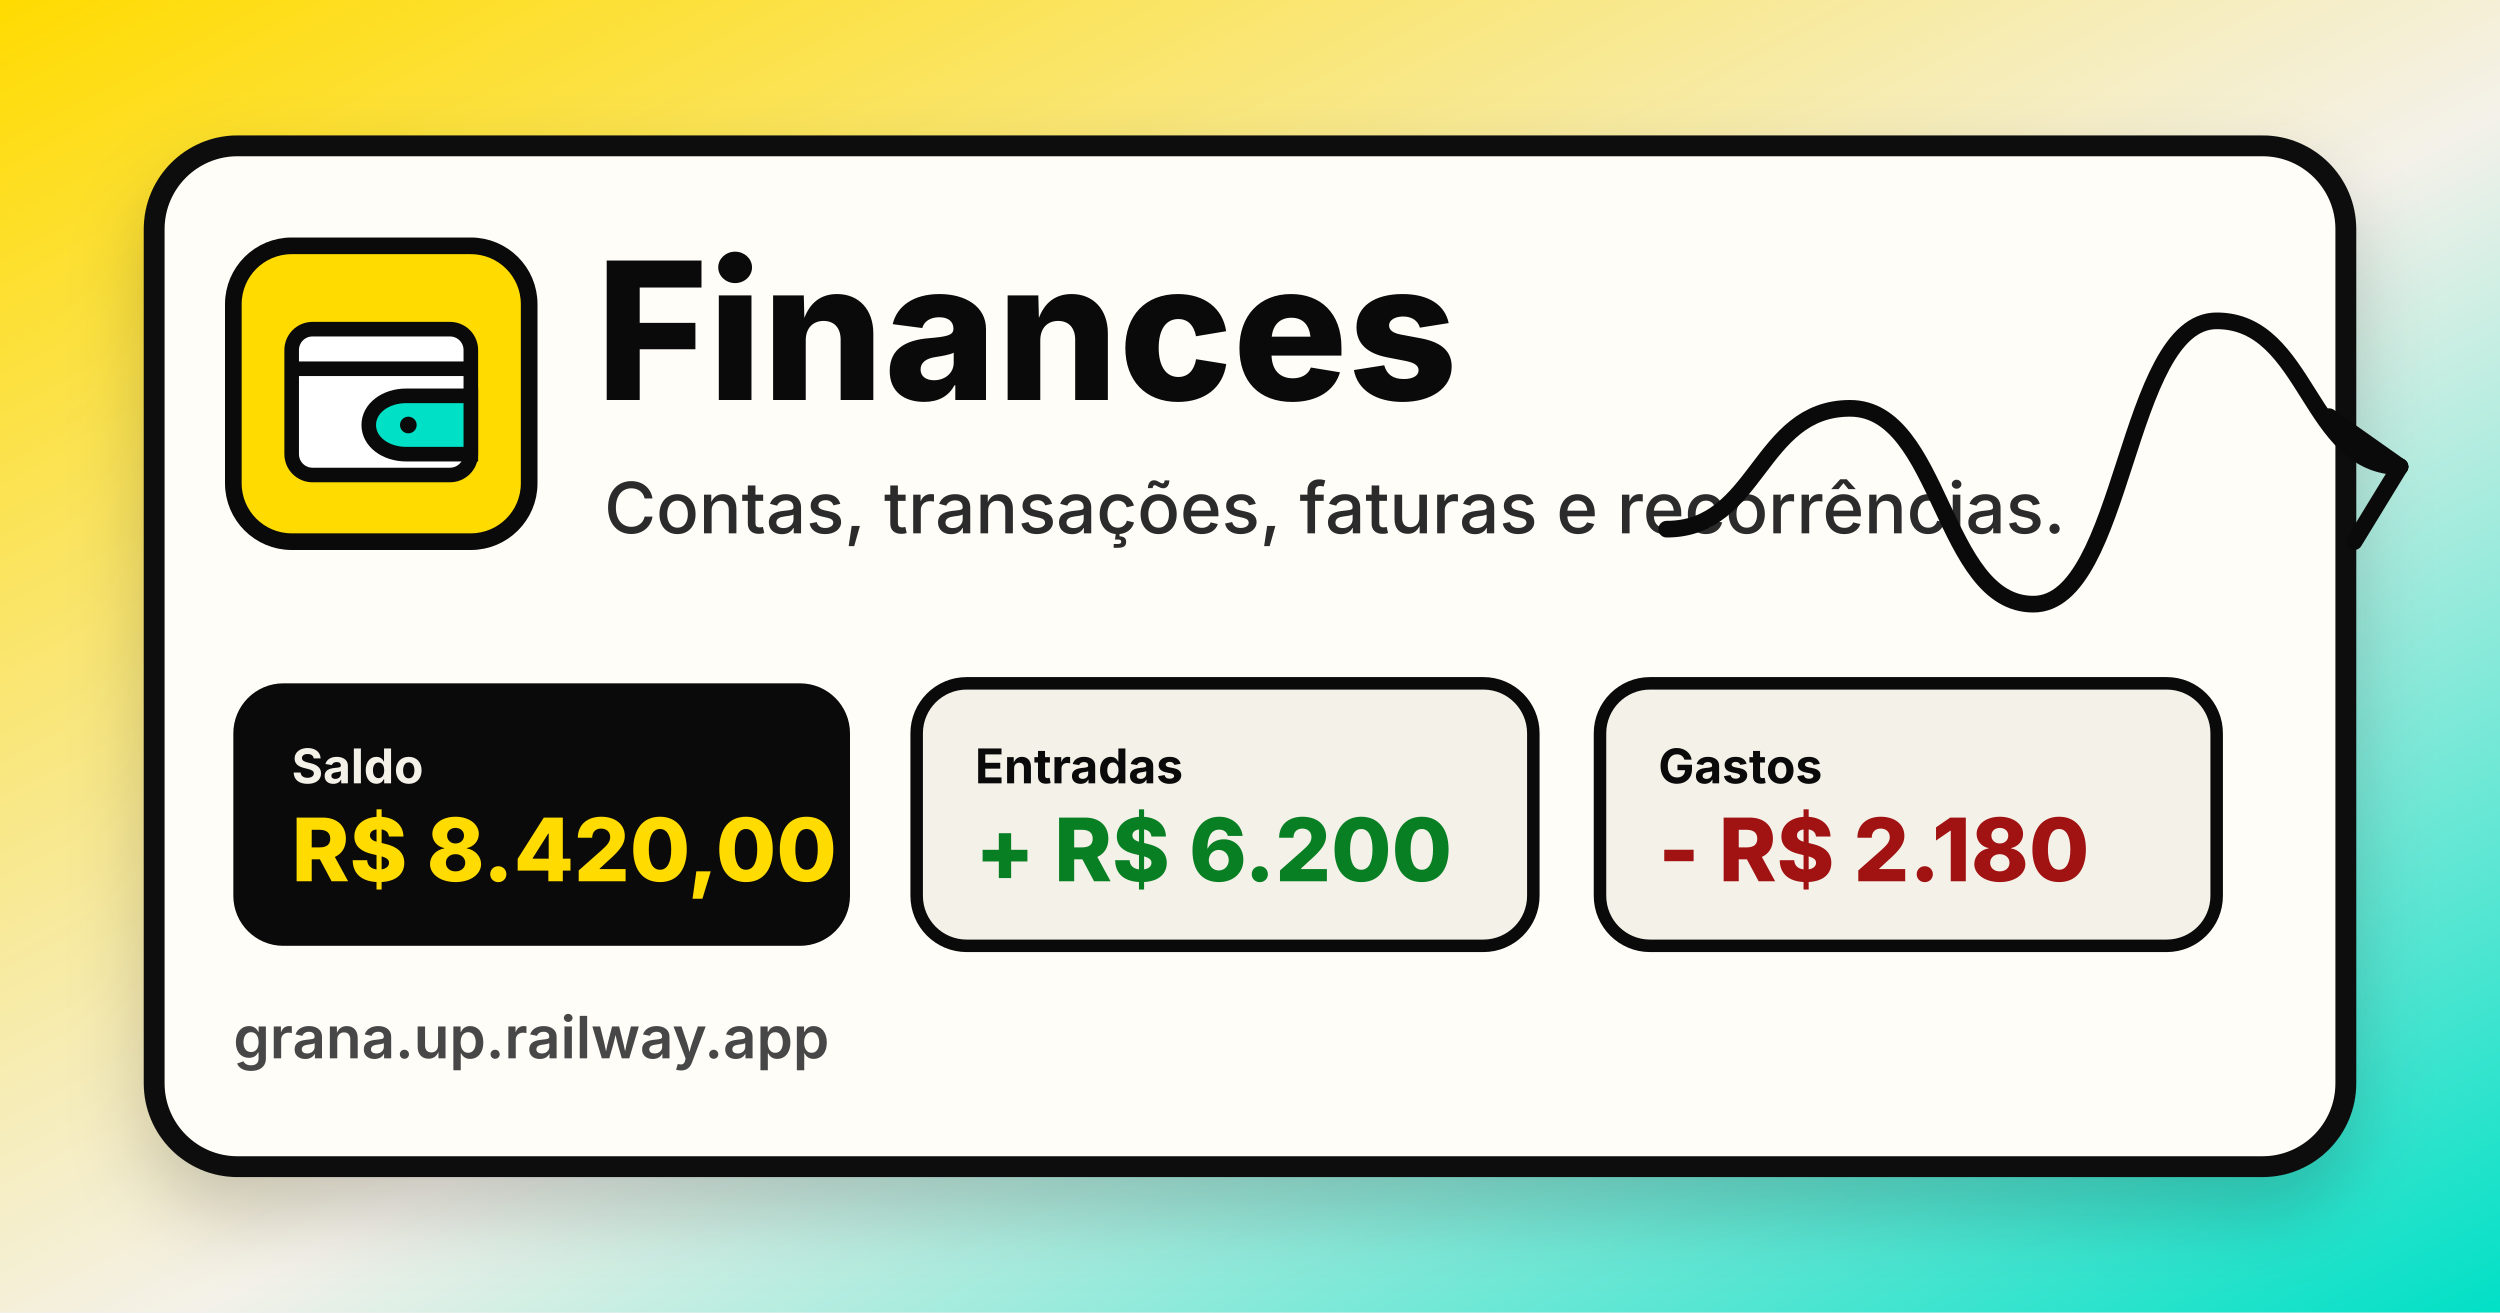
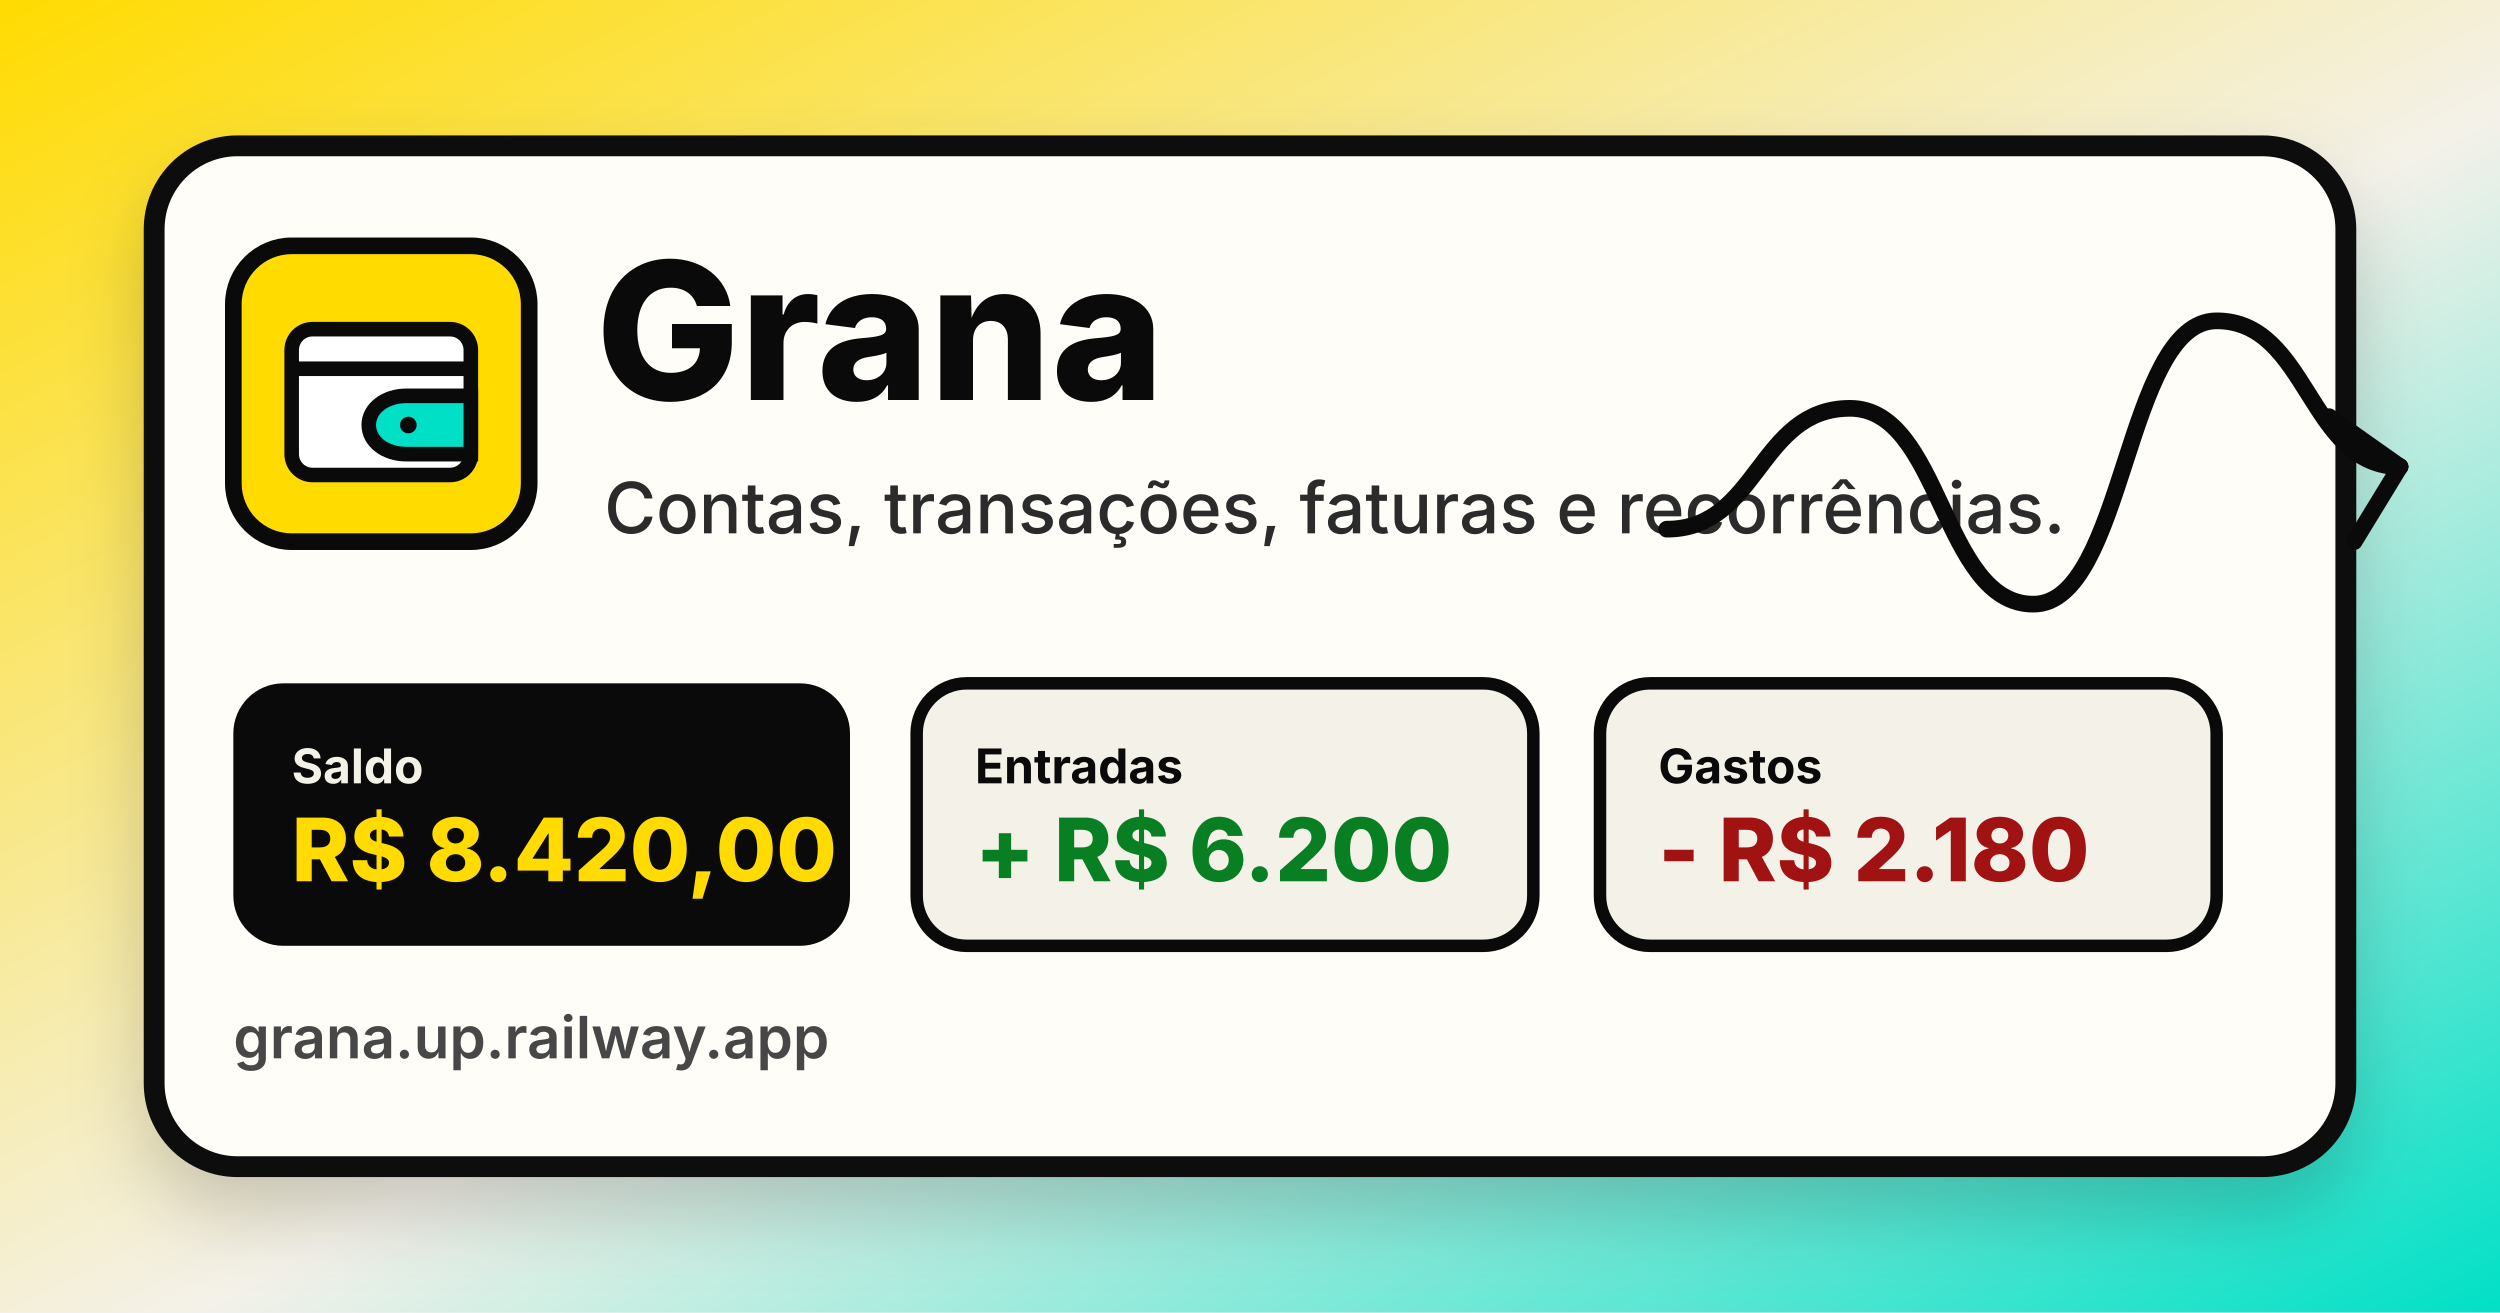
<svg xmlns="http://www.w3.org/2000/svg" width="1200" height="630" viewBox="0 0 1200 630" role="img" aria-labelledby="title desc">
  <defs>
    <linearGradient id="bg" x1="0" y1="0" x2="1" y2="1">
      <stop offset="0" stop-color="#ffdb00" />
      <stop offset="0.54" stop-color="#f4f1e9" />
      <stop offset="1" stop-color="#00e0c6" />
    </linearGradient>
    <filter id="shadow" x="-20%" y="-20%" width="140%" height="140%">
      <feDropShadow dx="0" dy="18" stdDeviation="18" flood-color="#0a0a0a" flood-opacity="0.18" />
    </filter>
  </defs>
  <rect width="1200" height="630" fill="url(#bg)" />
  <rect x="74" y="70" width="1052" height="490" rx="40" fill="#fffdf8" stroke="#0a0a0a" stroke-width="10" filter="url(#shadow)" />
  <g transform="translate(112 118)">
    <rect width="142" height="142" rx="28" fill="#ffdb00" stroke="#0a0a0a" stroke-width="8" />
    <rect x="28" y="40" width="86" height="70" rx="10" fill="#fff" stroke="#0a0a0a" stroke-width="7" />
    <path d="M31 59h80" stroke="#0a0a0a" stroke-width="7" />
    <path d="M83 72h31v28H83c-10 0-18-6-18-14s8-14 18-14Z" fill="#00e0c6" stroke="#0a0a0a" stroke-width="7" />
    <circle cx="84" cy="86" r="4" fill="#0a0a0a" />
  </g>
-   <text x="286" y="192" fill="#0a0a0a" font-family="Inter, Arial, sans-serif" font-size="92" font-weight="800">Finances</text>
+   <text x="286" y="192" fill="#0a0a0a" font-family="Inter, Arial, sans-serif" font-size="92" font-weight="800">Grana</text>
  <text x="290" y="256" fill="#2b2b2b" font-family="Inter, Arial, sans-serif" font-size="34" font-weight="500">Contas, transações, faturas e recorrências.</text>
  <g transform="translate(112 328)" font-family="Inter, Arial, sans-serif">
    <rect width="296" height="126" rx="24" fill="#0a0a0a" />
    <text x="28" y="48" fill="#f4f1e9" font-size="23" font-weight="700">Saldo</text>
    <text x="28" y="95" fill="#ffdb00" font-size="42" font-weight="800">R$ 8.420,00</text>
    <rect x="328" width="296" height="126" rx="24" fill="#f4f1e9" stroke="#0a0a0a" stroke-width="6" />
    <text x="356" y="48" fill="#0a0a0a" font-size="23" font-weight="700">Entradas</text>
    <text x="356" y="95" fill="#087f23" font-size="42" font-weight="800">+ R$ 6.200</text>
    <rect x="656" width="296" height="126" rx="24" fill="#f4f1e9" stroke="#0a0a0a" stroke-width="6" />
    <text x="684" y="48" fill="#0a0a0a" font-size="23" font-weight="700">Gastos</text>
    <text x="684" y="95" fill="#a11212" font-size="42" font-weight="800">- R$ 2.180</text>
  </g>
  <g transform="translate(800 122)" stroke="#0a0a0a" stroke-width="8" stroke-linecap="round" stroke-linejoin="round" fill="none">
    <path d="M0 132c44 0 44-58 88-58s44 94 88 94 44-136 88-136 44 70 88 70" />
    <path d="M352 102l-34-24" />
    <path d="M352 102l-22 36" />
  </g>
  <text x="112" y="508" fill="#474747" font-family="Inter, Arial, sans-serif" font-size="28" font-weight="600">grana.up.railway.app</text>
</svg>
